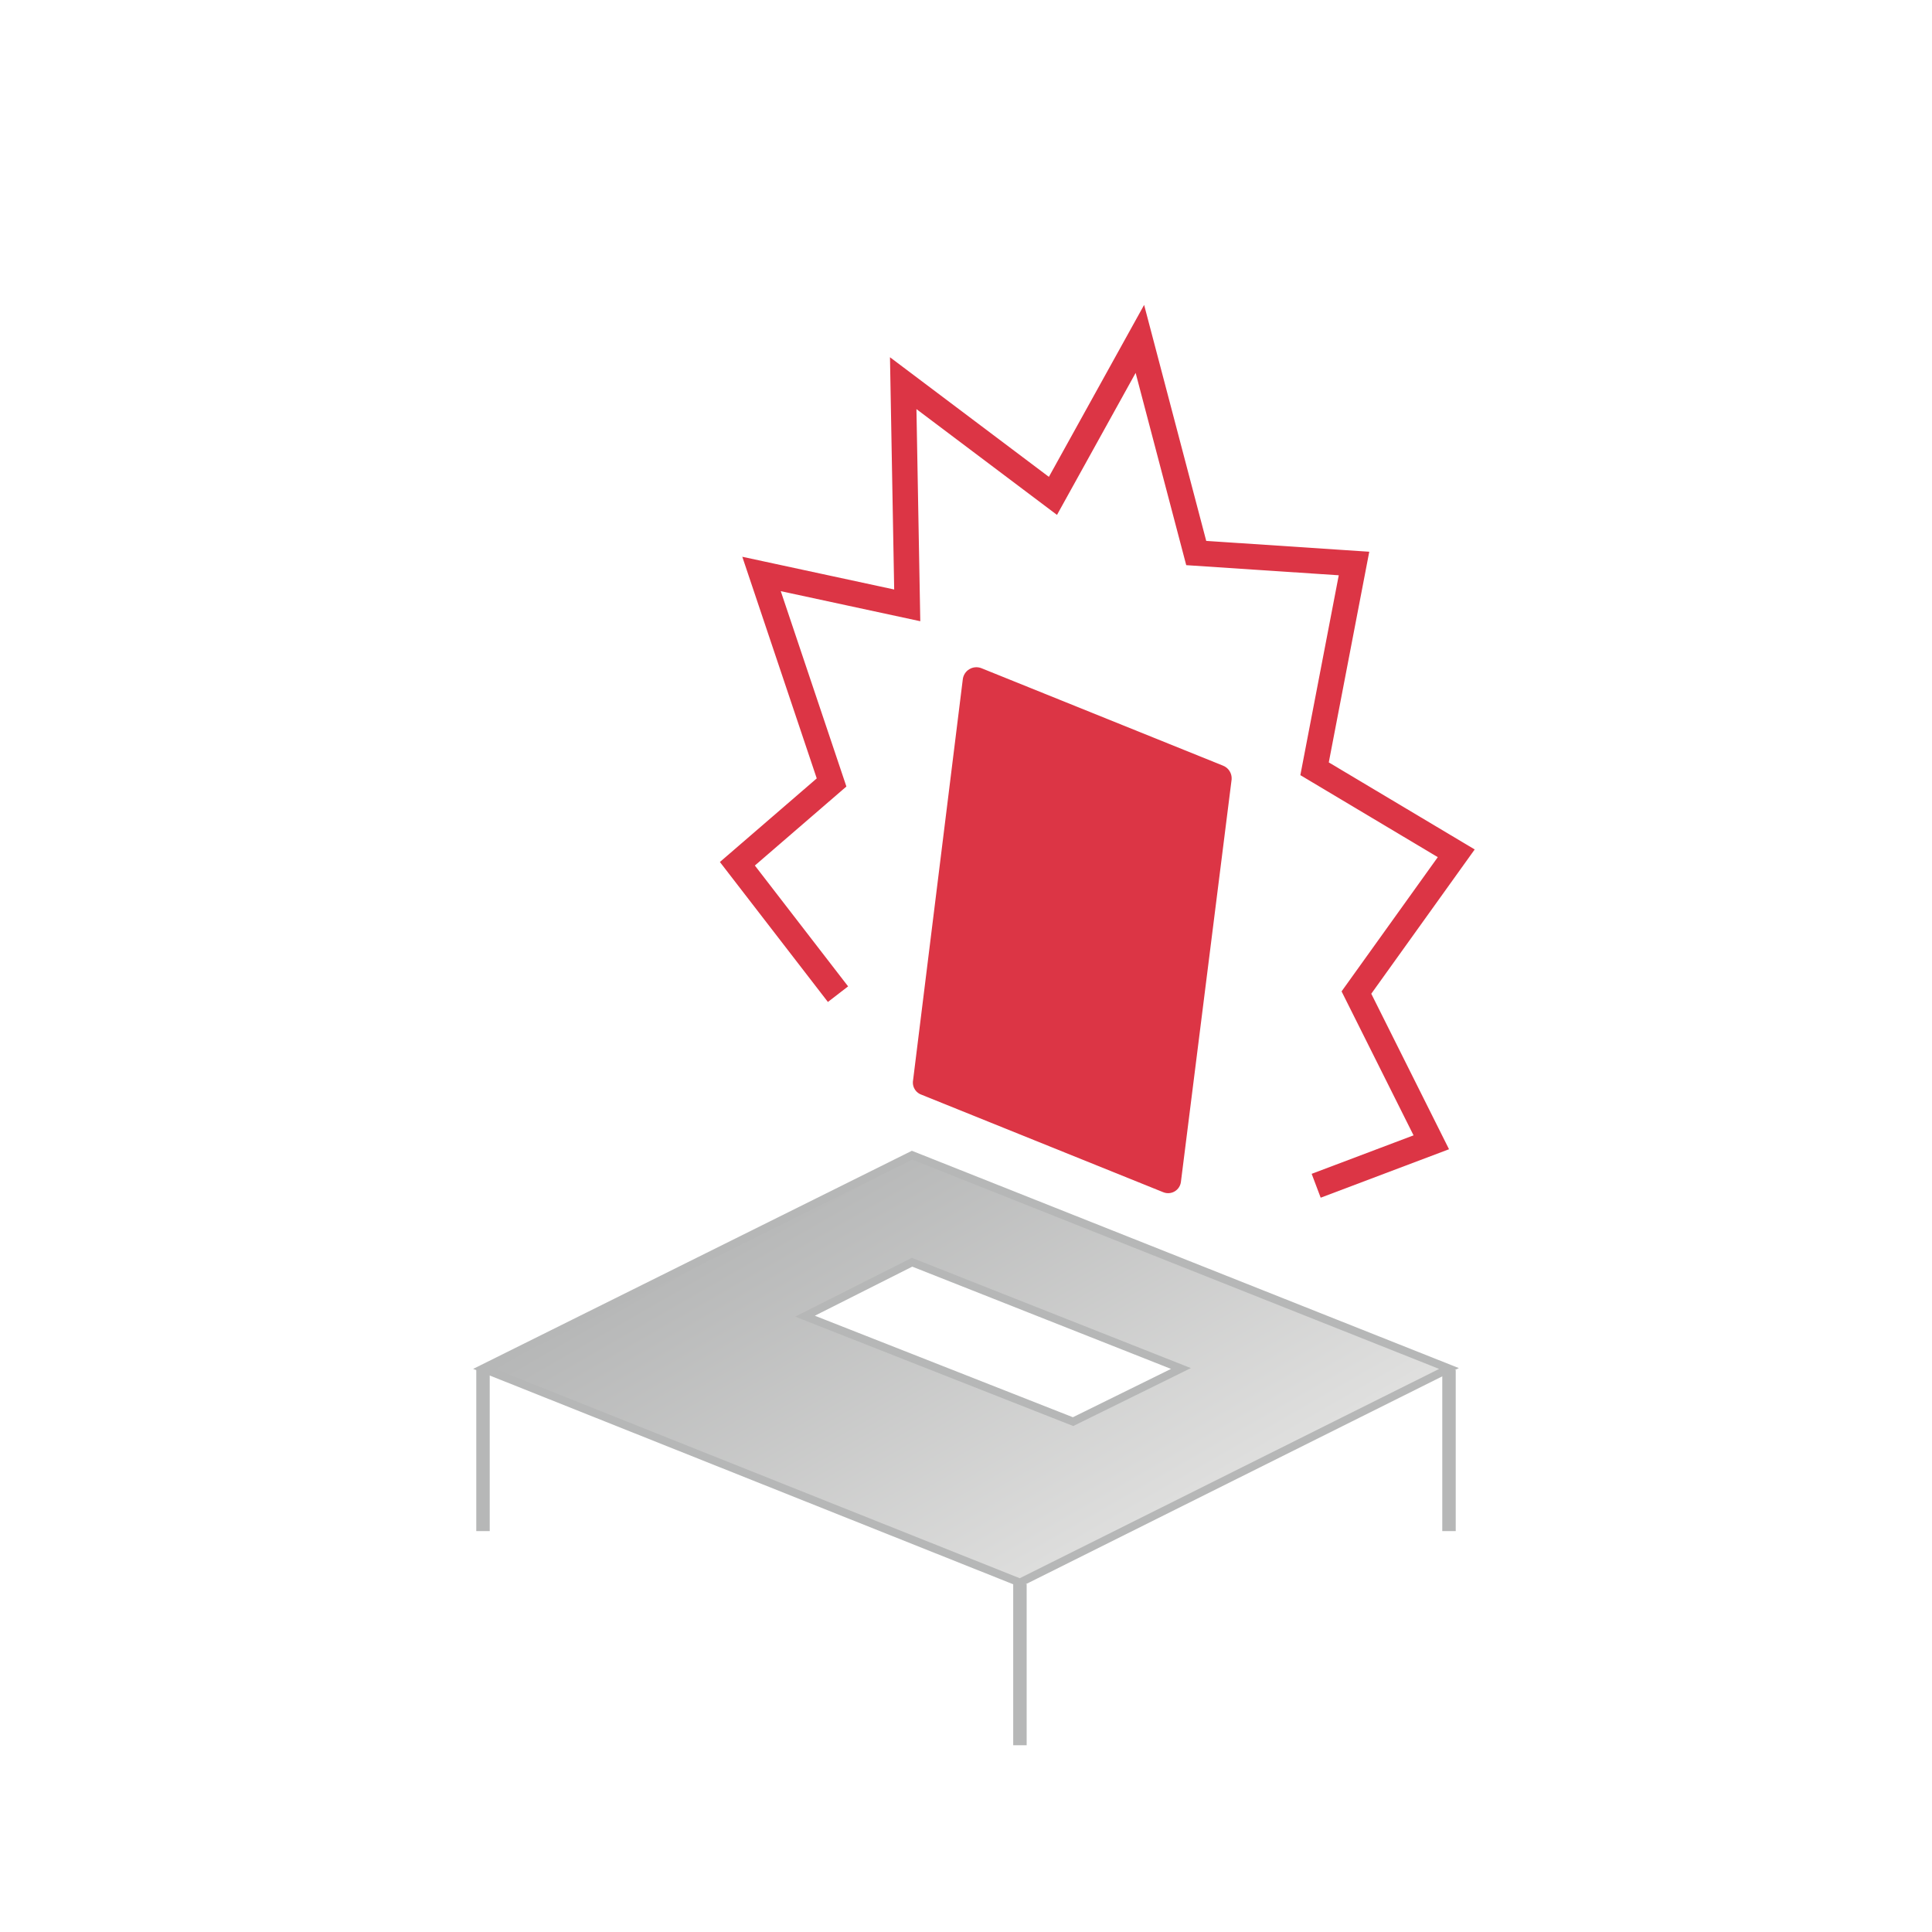
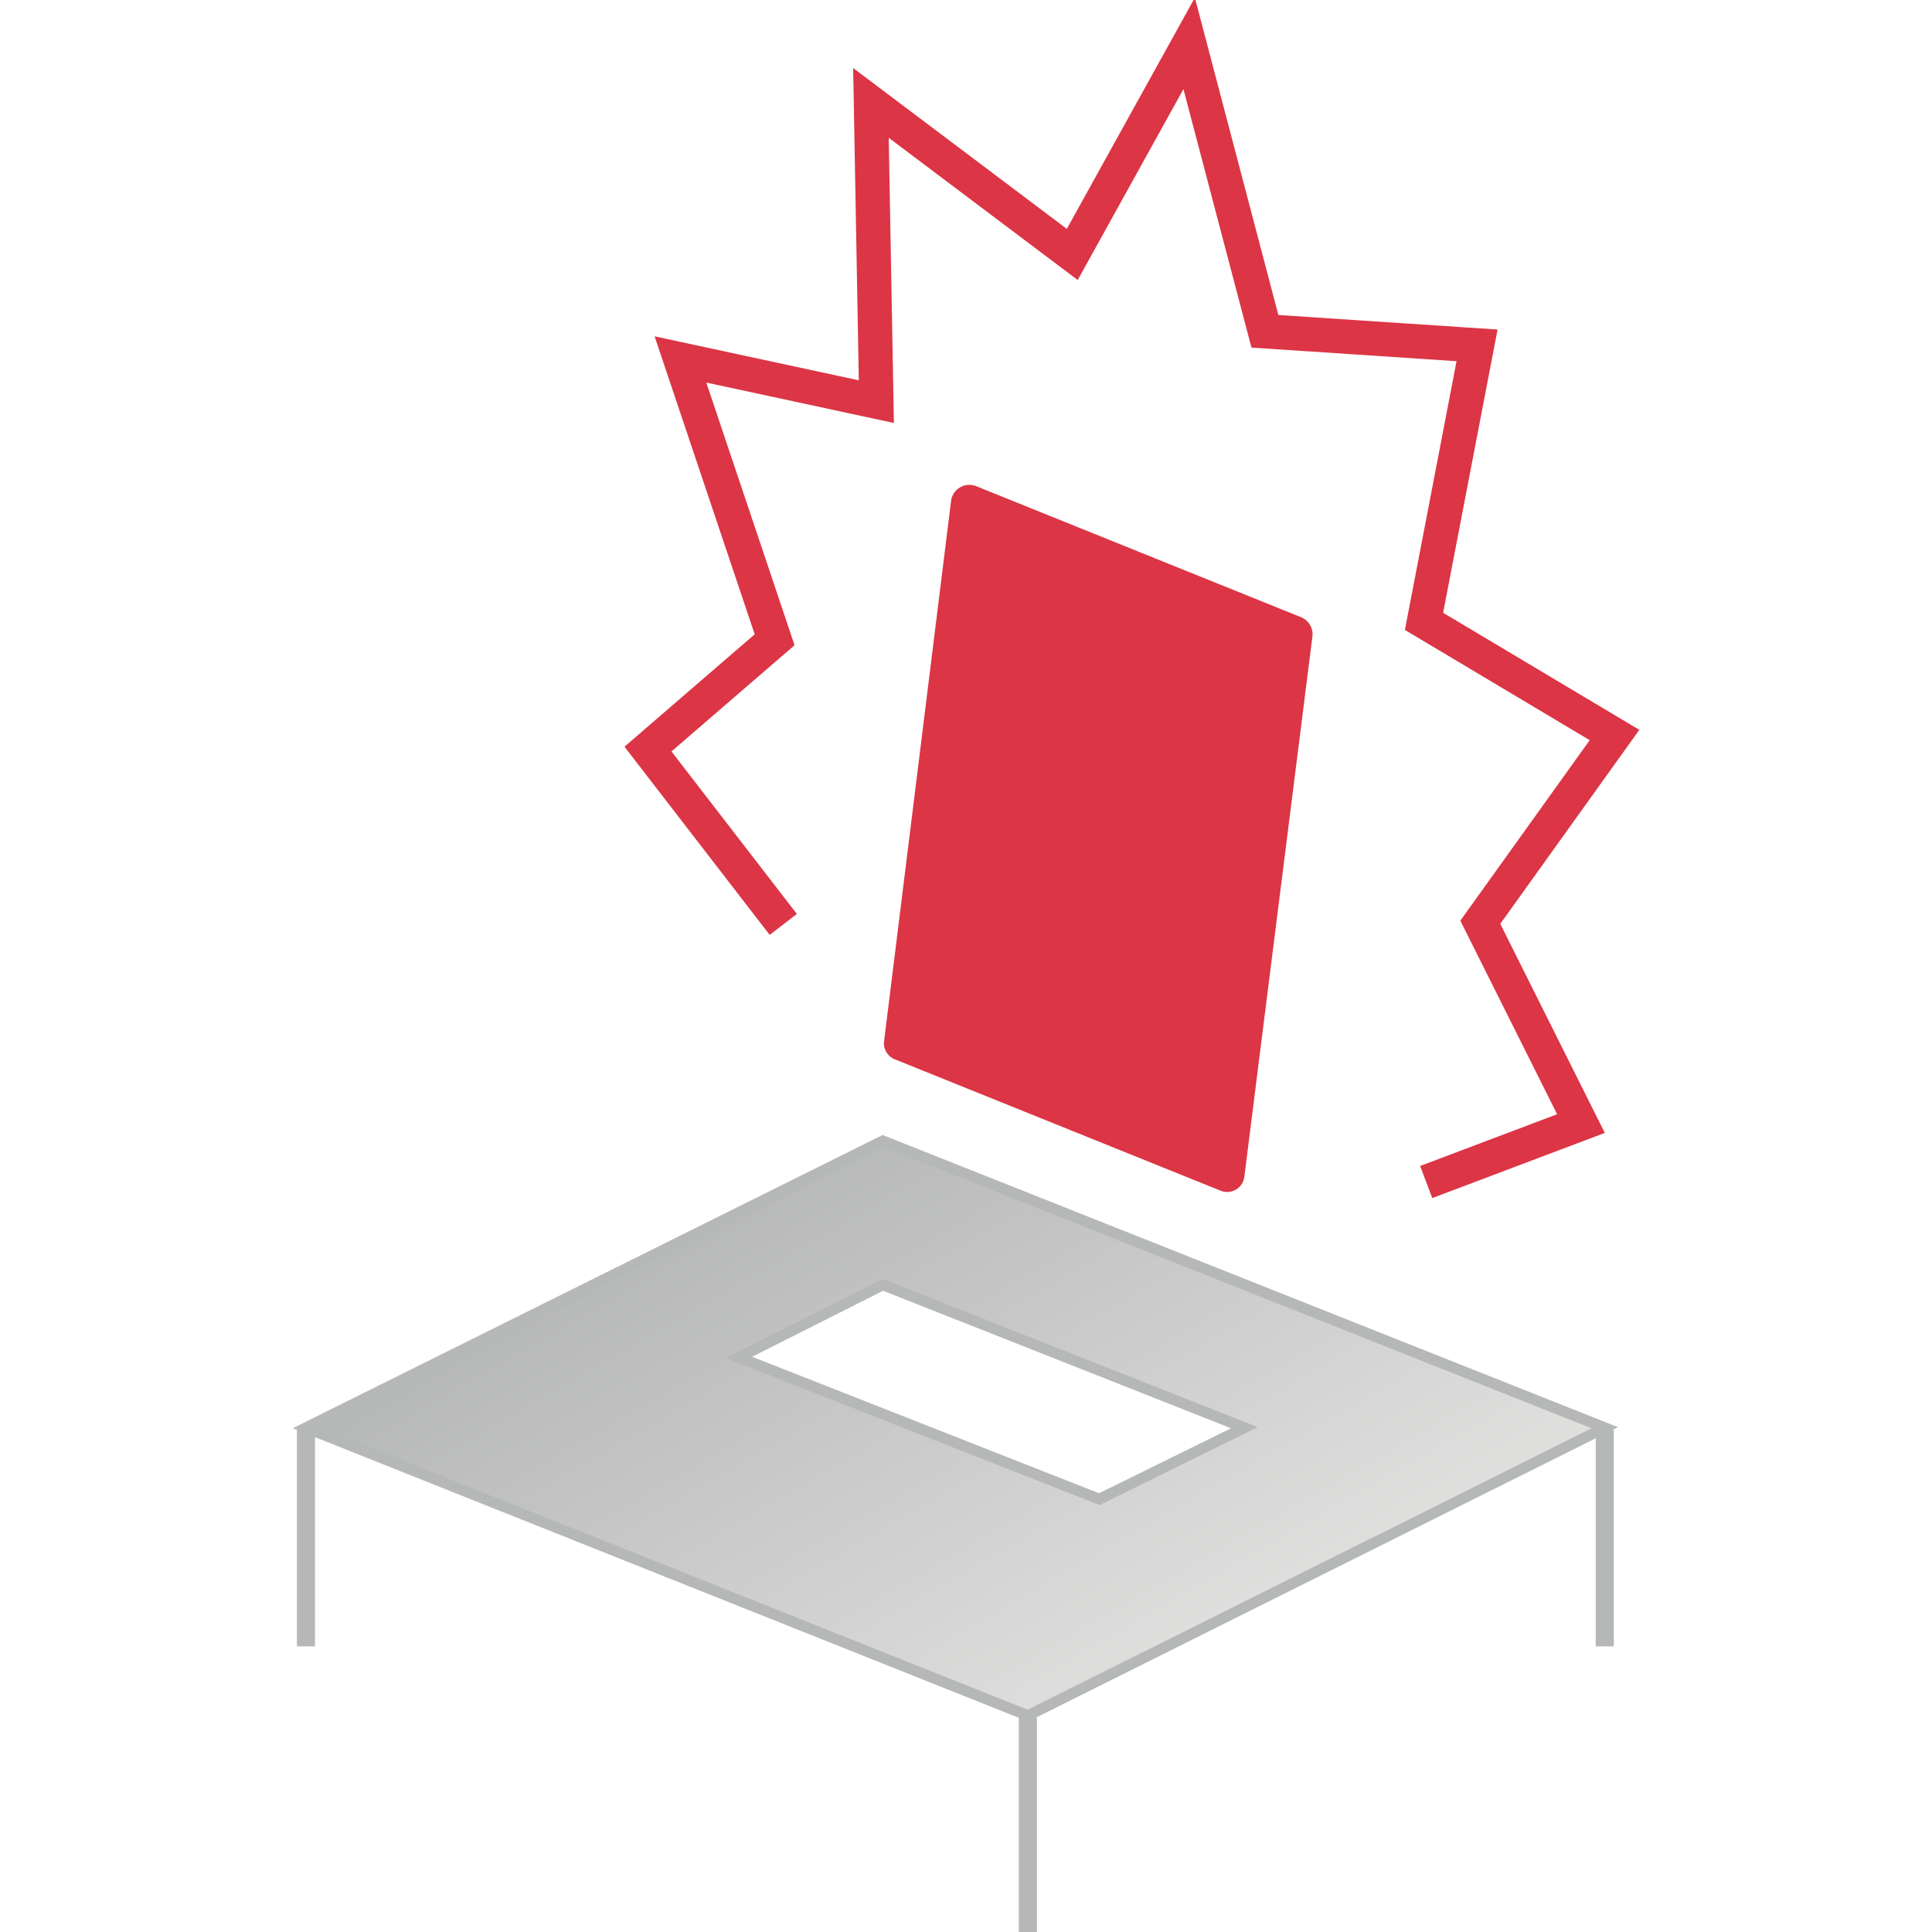
- <svg xmlns="http://www.w3.org/2000/svg" viewBox="0 0 24 24">
-   <defs>
+ <svg xmlns="http://www.w3.org/2000/svg" viewBox="0 0 24 24" version="1.1" id="svg13395">
+   <defs id="defs13381">
    <linearGradient id="a" x1="10.5" y1="14.42" x2="13.5" y2="19.62" gradientUnits="userSpaceOnUse">
-       <stop offset="0" stop-color="#b6b7b7" />
-       <stop offset="1" stop-color="#e0e0df" />
+       <stop offset="0" stop-color="#b6b7b7" id="stop13376" />
+       <stop offset="1" stop-color="#e0e0df" id="stop13378" />
    </linearGradient>
  </defs>
-   <polyline points="16.35 14.73 17.78 14.19 16.85 12.33 18.09 10.6 16.33 9.55 16.82 7 14.86 6.87 14.16 4.21 13.08 6.16 11.22 4.76 11.27 7.52 9.46 7.13 10.33 9.72 9.16 10.73 10.41 12.35" style="fill:none;stroke:#dc3545;stroke-miterlimit:10;stroke-width:0.317px" />
-   <path d="M11.33,14.35,6,17l6.67,2.66L18,17Zm-1.33,2,1.33-.67L14.67,17l-1.34.66Z" style="stroke:#b6b7b7;stroke-miterlimit:10;stroke-width:0.1px;fill:url(#a)" />
-   <path d="M11.45,13.6l3,1.21a.16.16,0,0,0,.22-.13l.63-5a.17.17,0,0,0-.11-.17l-3-1.21a.17.17,0,0,0-.23.14l-.62,5A.16.16,0,0,0,11.45,13.6Z" style="fill:#dc3545" />
-   <line x1="6" y1="17.02" x2="6" y2="19.02" style="fill:none;stroke:#b6b7b7;stroke-miterlimit:10;stroke-width:0.167px" />
-   <line x1="12.67" y1="19.68" x2="12.67" y2="21.68" style="fill:none;stroke:#b6b7b7;stroke-miterlimit:10;stroke-width:0.167px" />
-   <line x1="18" y1="17.02" x2="18" y2="19.02" style="fill:none;stroke:#b6b7b7;stroke-miterlimit:10;stroke-width:0.167px" />
+   <g id="g13885" transform="matrix(1.344532,0,0,1.344532,-4.266491,-5.121444)">
+     <polyline points="16.35 14.73 17.78 14.19 16.85 12.33 18.09 10.6 16.33 9.55 16.82 7 14.86 6.87 14.16 4.21 13.08 6.16 11.22 4.76 11.27 7.52 9.46 7.13 10.33 9.72 9.16 10.73 10.41 12.35" style="fill:none;stroke:#dc3545;stroke-width:0.317px;stroke-miterlimit:10" id="polyline13383" />
+     <path d="M 11.33,14.35 6,17 12.67,19.66 18,17 Z m -1.33,2 1.33,-0.67 3.34,1.32 -1.34,0.66 z" style="fill:url(#a);stroke:#b6b7b7;stroke-width:0.1px;stroke-miterlimit:10" id="path13385" />
+     <path d="m 11.45,13.6 3,1.21 a 0.16,0.16 0 0 0 0.22,-0.13 l 0.63,-5 A 0.17,0.17 0 0 0 15.19,9.51 l -3,-1.21 a 0.17,0.17 0 0 0 -0.23,0.14 l -0.62,5 a 0.16,0.16 0 0 0 0.11,0.16 z" style="fill:#dc3545" id="path13387" />
+     <line x1="6" y1="17.02" x2="6" y2="19.02" style="fill:none;stroke:#b6b7b7;stroke-width:0.167px;stroke-miterlimit:10" id="line13389" />
+     <line x1="12.67" y1="19.68" x2="12.67" y2="21.68" style="fill:none;stroke:#b6b7b7;stroke-width:0.167px;stroke-miterlimit:10" id="line13391" />
+     <line x1="18" y1="17.02" x2="18" y2="19.02" style="fill:none;stroke:#b6b7b7;stroke-width:0.167px;stroke-miterlimit:10" id="line13393" />
+   </g>
</svg>
